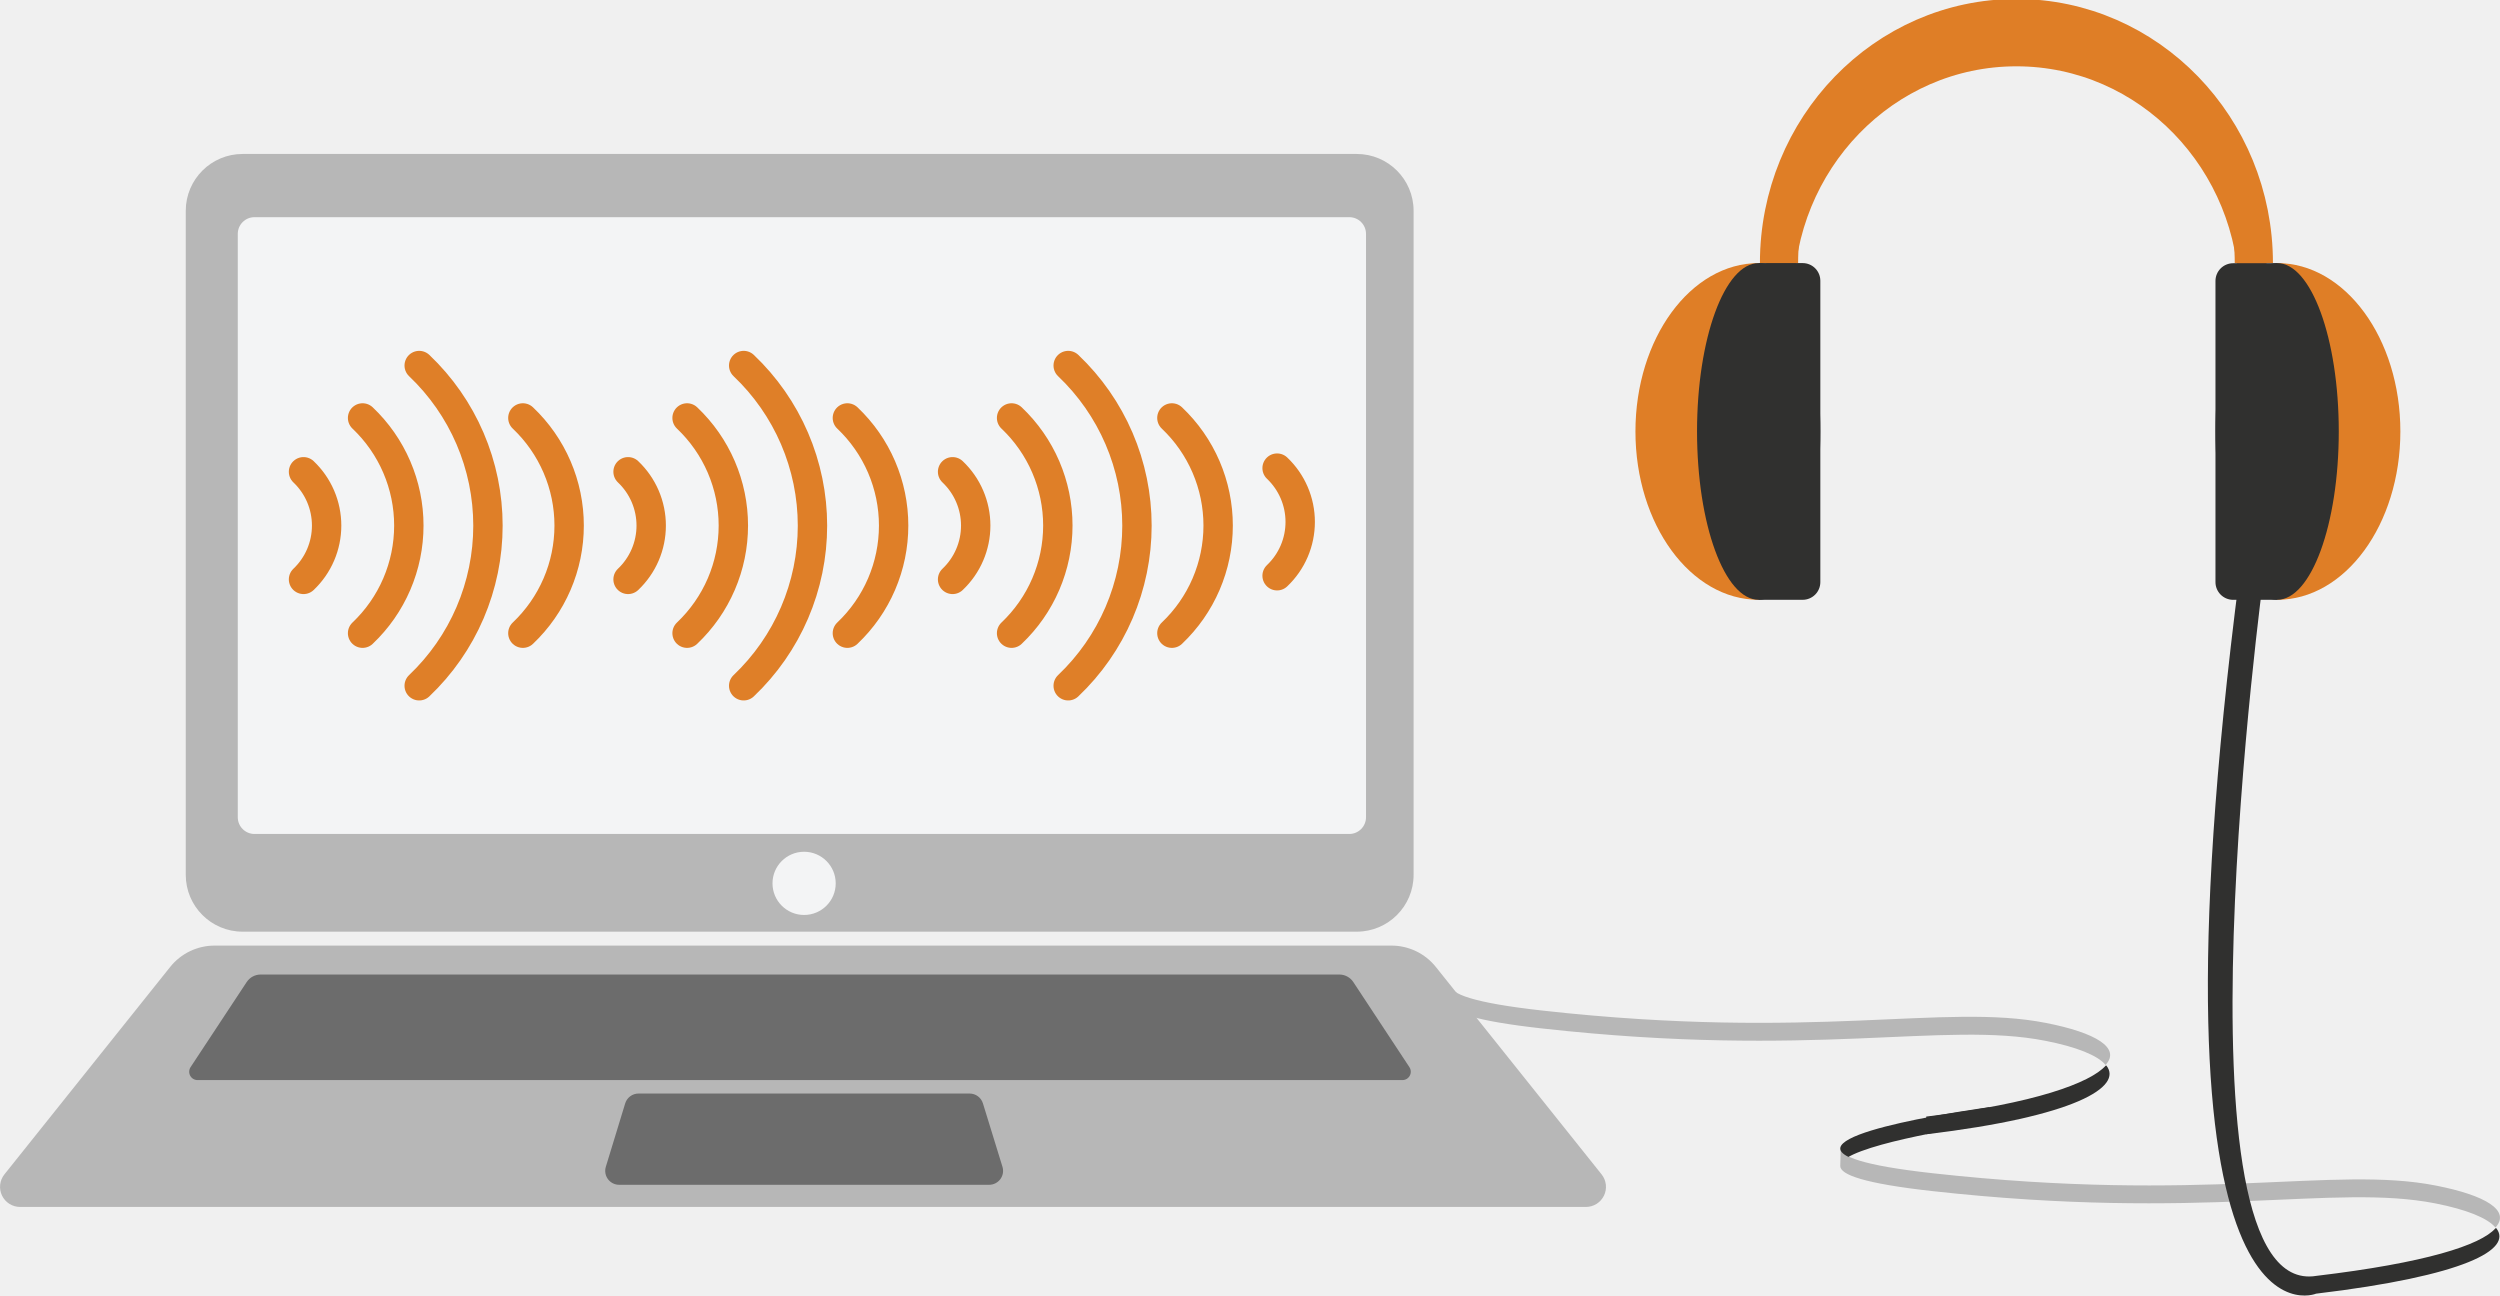
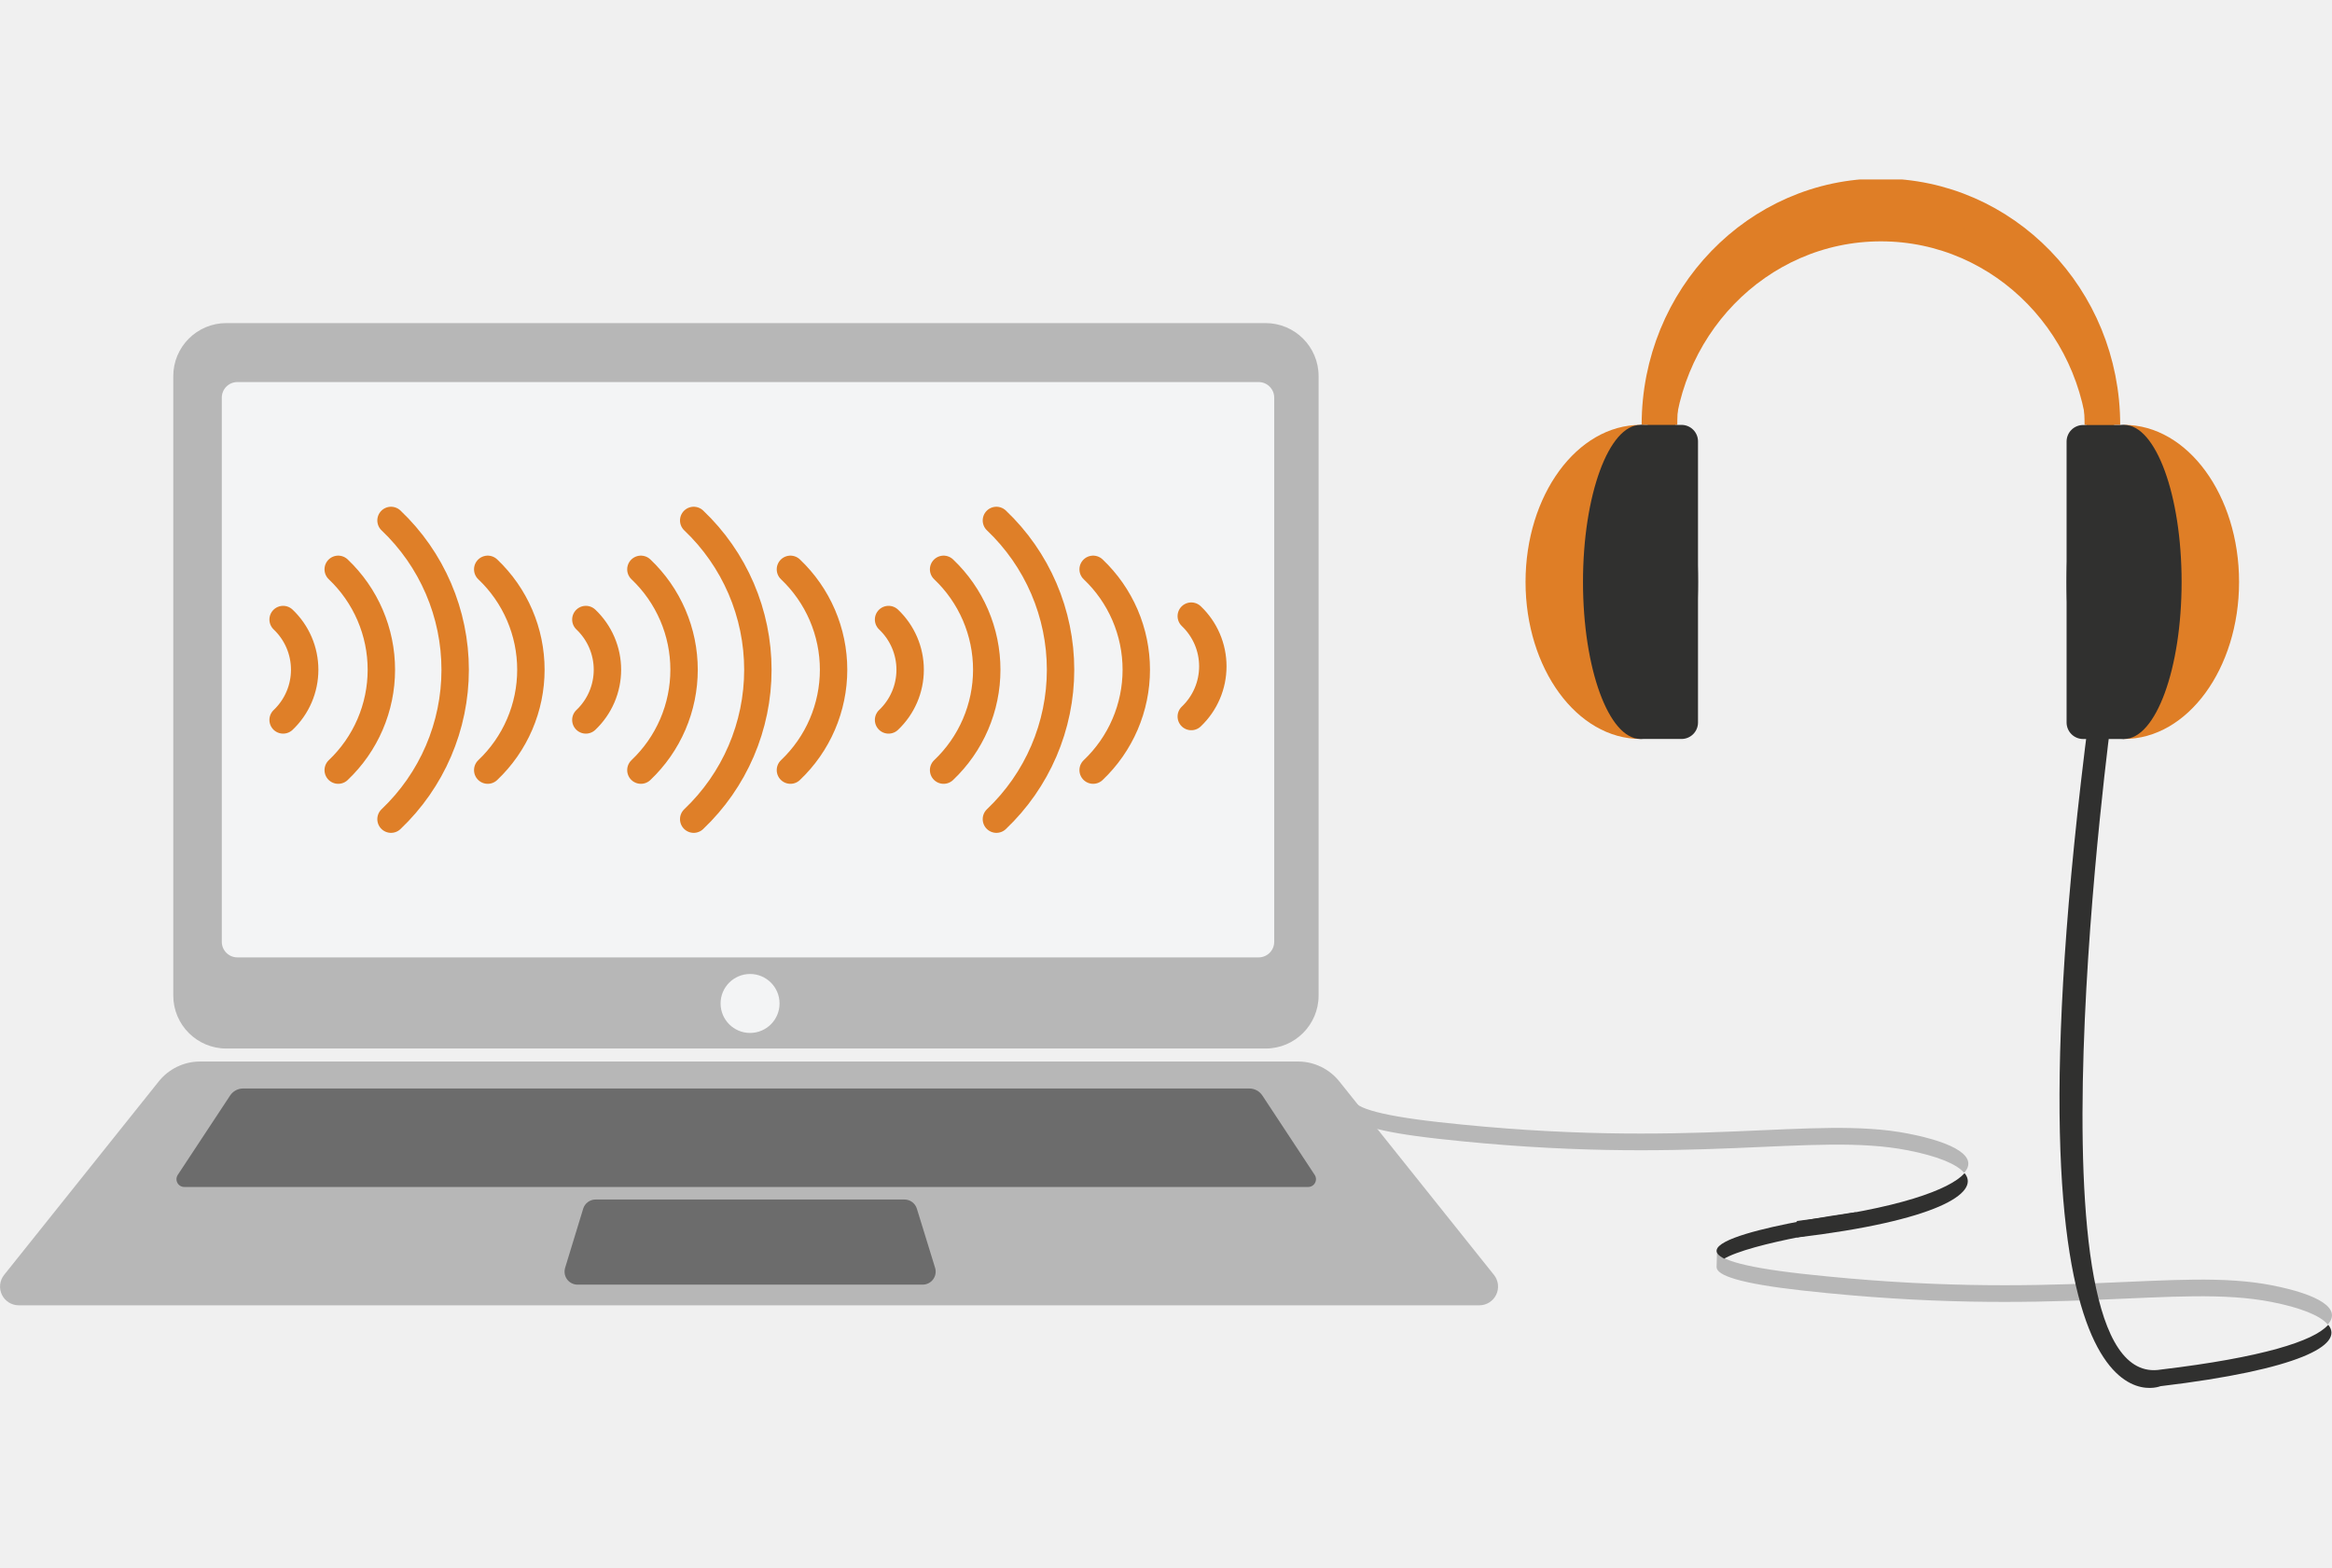
- <svg xmlns="http://www.w3.org/2000/svg" width="851" height="441" viewBox="0 0 851 441" fill="none">
+ <svg xmlns="http://www.w3.org/2000/svg" width="851" height="572" viewBox="0 0 851 441" fill="none">
  <g clip-path="url(#clip0_267_473)">
    <path d="M849.464 417.863C846.763 414.602 839.55 411.711 828.943 409.626C794.317 402.849 750.345 415.74 657.643 405.436C634.638 402.877 626.43 399.891 626.42 396.906L626.601 390.526C626.003 393.597 633.956 396.707 657.795 399.361C750.497 409.655 794.478 396.763 829.085 403.55C846.213 406.906 854.678 412.081 849.464 417.844" fill="#B7B7B7" />
    <path d="M788.535 434.299C825.616 429.882 844.346 423.872 849.465 418.109L849.683 418.024C855.502 425.275 839.085 434.318 788.393 440.365C788.393 440.365 727.407 465.806 762.383 195.405H770.62C770.62 195.405 737.265 442.915 788.535 434.299Z" fill="#30302F" />
    <path d="M629.207 393.806C612.392 385.559 677.255 376.867 677.255 376.867L677.122 382.403C677.122 382.403 638.705 387.863 628.658 394.138" fill="#30302F" />
    <path d="M716.762 362.516C714.061 359.255 706.847 356.364 696.241 354.289C661.634 347.502 617.643 360.393 524.941 350.089C501.936 347.54 493.728 344.544 493.718 341.559L493.898 335.17C493.301 338.241 501.254 341.35 525.093 344.004C617.795 354.308 661.776 341.407 696.383 348.194C713.511 351.549 721.975 356.725 716.762 362.488" fill="#B7B7B7" />
    <path d="M655.691 386.109C706.383 380.061 722.8 369.928 716.98 362.687L716.762 362.762C711.644 368.516 692.762 375.654 655.691 380.08" fill="#30302F" />
    <path d="M461.841 52.408H82.579C71.894 52.408 63.232 61.07 63.232 71.754V297.795C63.232 308.479 71.894 317.141 82.579 317.141H461.841C472.526 317.141 481.187 308.479 481.187 297.795V71.754C481.187 61.07 472.526 52.408 461.841 52.408Z" fill="#B7B7B7" />
    <path d="M459.301 73.926H86.626C83.485 73.926 80.939 76.472 80.939 79.613V278.193C80.939 281.334 83.485 283.881 86.626 283.881H459.301C462.442 283.881 464.989 281.334 464.989 278.193V79.613C464.989 76.472 462.442 73.926 459.301 73.926Z" fill="#F3F4F5" />
    <path d="M473.652 321.881H73.034C70.131 321.88 67.265 322.534 64.65 323.792C62.034 325.051 59.735 326.882 57.925 329.151L1.507 399.749C0.704 400.754 0.201 401.966 0.056 403.244C-0.089 404.523 0.13 405.816 0.688 406.976C1.245 408.135 2.119 409.114 3.208 409.799C4.297 410.484 5.557 410.848 6.844 410.849H539.833C541.12 410.85 542.382 410.487 543.472 409.803C544.562 409.118 545.437 408.14 545.996 406.98C546.555 405.82 546.774 404.526 546.63 403.247C546.485 401.967 545.982 400.755 545.178 399.749L488.761 329.151C486.95 326.882 484.652 325.051 482.036 323.792C479.42 322.534 476.555 321.88 473.652 321.881Z" fill="#B7B7B7" />
    <path d="M330.087 372.241H217.357C216.336 372.239 215.342 372.566 214.522 373.174C213.702 373.782 213.101 374.638 212.807 375.616L206.229 397.161C206.008 397.872 205.958 398.625 206.083 399.359C206.208 400.093 206.504 400.787 206.947 401.385C207.39 401.983 207.968 402.468 208.634 402.802C209.299 403.135 210.034 403.307 210.778 403.303H336.656C337.403 403.311 338.141 403.143 338.81 402.811C339.479 402.48 340.061 401.995 340.507 401.396C340.953 400.798 341.252 400.102 341.378 399.366C341.505 398.63 341.455 397.874 341.234 397.161L334.599 375.616C334.307 374.644 333.711 373.793 332.899 373.185C332.087 372.578 331.101 372.247 330.087 372.241Z" fill="#6C6C6C" />
    <path d="M477.368 367.663H67.299C66.776 367.673 66.261 367.539 65.809 367.275C65.358 367.011 64.987 366.628 64.74 366.167C64.492 365.707 64.376 365.187 64.404 364.665C64.433 364.143 64.605 363.638 64.901 363.208L83.972 334.288C84.489 333.503 85.192 332.858 86.02 332.412C86.847 331.965 87.772 331.73 88.712 331.729H455.927C456.867 331.73 457.792 331.965 458.619 332.412C459.446 332.858 460.149 333.503 460.666 334.288L479.728 363.208C480.022 363.636 480.194 364.136 480.224 364.655C480.254 365.174 480.141 365.691 479.898 366.15C479.654 366.609 479.29 366.993 478.844 367.26C478.398 367.526 477.887 367.666 477.368 367.663Z" fill="#6C6C6C" />
    <path d="M273.717 311.454C279.659 311.454 284.476 306.638 284.476 300.696C284.476 294.754 279.659 289.938 273.717 289.938C267.776 289.938 262.959 294.754 262.959 300.696C262.959 306.638 267.776 311.454 273.717 311.454Z" fill="#F3F4F5" />
    <path d="M598.657 204.173C575.482 204.173 556.705 178.514 556.705 146.864C556.705 115.215 575.482 89.556 598.657 89.556" fill="#DF7E26" />
    <path d="M598.657 204.173C610.247 204.173 619.643 178.515 619.643 146.864C619.643 115.214 610.247 89.556 598.657 89.556C587.067 89.556 577.671 115.214 577.671 146.864C577.671 178.515 587.067 204.173 598.657 204.173Z" fill="#30302F" />
    <path d="M775.132 204.173C798.298 204.173 817.085 178.514 817.085 146.864C817.085 115.215 798.298 89.556 775.132 89.556" fill="#DF7E26" />
    <path d="M605.577 89.556C605.577 43.498 641.757 6.143 686.393 6.143C731.028 6.143 767.208 43.48 767.208 89.556" stroke="#DF7E26" stroke-width="13" stroke-miterlimit="10" />
    <path d="M605.577 100.987C605.577 54.93 641.757 17.574 686.393 17.574C731.028 17.574 767.208 54.911 767.208 100.987" stroke="#DF7E26" stroke-width="10" stroke-miterlimit="10" />
    <path d="M598.657 89.556H613.624C615.22 89.556 616.751 90.19 617.88 91.319C619.009 92.447 619.643 93.978 619.643 95.575V198.154C619.643 199.75 619.009 201.281 617.88 202.41C616.751 203.539 615.22 204.173 613.624 204.173H598.657V89.556Z" fill="#30302F" />
    <path d="M775.132 204.173C786.723 204.173 796.118 178.515 796.118 146.864C796.118 115.214 786.723 89.556 775.132 89.556C763.542 89.556 754.146 115.214 754.146 146.864C754.146 178.515 763.542 204.173 775.132 204.173Z" fill="#30302F" />
    <path d="M775.132 204.183H760.175C758.576 204.183 757.043 203.547 755.912 202.417C754.782 201.286 754.146 199.753 754.146 198.154V95.632C754.146 94.033 754.782 92.499 755.912 91.369C757.043 90.238 758.576 89.603 760.175 89.603H775.132V204.183Z" fill="#30302F" />
    <path d="M142.693 233.434C150.088 226.412 155.977 217.959 160.001 208.589C164.025 199.219 166.1 189.128 166.1 178.931C166.1 168.733 164.025 158.642 160.001 149.272C155.977 139.902 150.088 131.449 142.693 124.428" stroke="#DF7F28" stroke-width="10" stroke-miterlimit="10" stroke-linecap="round" />
    <path d="M177.982 215.539C182.958 210.822 186.922 205.141 189.63 198.843C192.339 192.544 193.736 185.759 193.736 178.903C193.736 172.047 192.339 165.262 189.63 158.963C186.922 152.665 182.958 146.984 177.982 142.268" stroke="#DF7F28" stroke-width="10" stroke-miterlimit="10" stroke-linecap="round" />
    <path d="M123.422 215.539C128.396 210.821 132.358 205.139 135.065 198.841C137.772 192.542 139.168 185.759 139.168 178.903C139.168 172.047 137.772 165.264 135.065 158.965C132.358 152.667 128.396 146.985 123.422 142.268" stroke="#DF7F28" stroke-width="10" stroke-miterlimit="10" stroke-linecap="round" />
    <path d="M103.318 197.225C105.804 194.865 107.783 192.024 109.135 188.875C110.487 185.726 111.185 182.335 111.185 178.908C111.185 175.48 110.487 172.089 109.135 168.94C107.783 165.791 105.804 162.95 103.318 160.59" stroke="#DF7F28" stroke-width="10" stroke-miterlimit="10" stroke-linecap="round" />
    <path d="M253.148 233.434C260.546 226.414 266.437 217.961 270.463 208.591C274.488 199.221 276.564 189.129 276.564 178.931C276.564 168.732 274.488 158.641 270.463 149.271C266.437 139.9 260.546 131.448 253.148 124.428" stroke="#DF7F28" stroke-width="10" stroke-miterlimit="10" stroke-linecap="round" />
    <path d="M288.447 215.539C293.421 210.821 297.383 205.139 300.09 198.841C302.796 192.542 304.193 185.759 304.193 178.903C304.193 172.047 302.796 165.264 300.09 158.965C297.383 152.667 293.421 146.985 288.447 142.268" stroke="#DF7F28" stroke-width="10" stroke-miterlimit="10" stroke-linecap="round" />
    <path d="M233.878 215.539C238.855 210.822 242.818 205.141 245.527 198.843C248.235 192.544 249.632 185.759 249.632 178.903C249.632 172.047 248.235 165.262 245.527 158.963C242.818 152.665 238.855 146.984 233.878 142.268" stroke="#DF7F28" stroke-width="10" stroke-miterlimit="10" stroke-linecap="round" />
    <path d="M213.793 197.225C216.281 194.867 218.262 192.026 219.616 188.877C220.97 185.728 221.668 182.336 221.668 178.908C221.668 175.48 220.97 172.088 219.616 168.938C218.262 165.789 216.281 162.948 213.793 160.59" stroke="#DF7F28" stroke-width="10" stroke-miterlimit="10" stroke-linecap="round" />
    <path d="M363.613 233.434C371.008 226.412 376.897 217.959 380.921 208.589C384.945 199.219 387.021 189.128 387.021 178.931C387.021 168.733 384.945 158.642 380.921 149.272C376.897 139.902 371.008 131.449 363.613 124.428" stroke="#DF7F28" stroke-width="10" stroke-miterlimit="10" stroke-linecap="round" />
    <path d="M398.912 215.539C403.886 210.821 407.847 205.139 410.554 198.841C413.261 192.542 414.657 185.759 414.657 178.903C414.657 172.047 413.261 165.264 410.554 158.965C407.847 152.667 403.886 146.985 398.912 142.268" stroke="#DF7F28" stroke-width="10" stroke-miterlimit="10" stroke-linecap="round" />
    <path d="M344.343 215.539C349.317 210.821 353.279 205.139 355.986 198.841C358.692 192.542 360.089 185.759 360.089 178.903C360.089 172.047 358.692 165.264 355.986 158.965C353.279 152.667 349.317 146.985 344.343 142.268" stroke="#DF7F28" stroke-width="10" stroke-miterlimit="10" stroke-linecap="round" />
    <path d="M324.258 197.225C326.745 194.867 328.727 192.026 330.08 188.877C331.434 185.728 332.133 182.336 332.133 178.908C332.133 175.48 331.434 172.088 330.08 168.938C328.727 165.789 326.745 162.948 324.258 160.59" stroke="#DF7F28" stroke-width="10" stroke-miterlimit="10" stroke-linecap="round" />
    <path d="M434.723 195.983C437.208 193.623 439.187 190.782 440.54 187.633C441.892 184.484 442.589 181.093 442.589 177.665C442.589 174.238 441.892 170.847 440.54 167.698C439.187 164.549 437.208 161.708 434.723 159.348" stroke="#DF7F28" stroke-width="10" stroke-miterlimit="10" stroke-linecap="round" />
    <path d="M708.857 11.441H662.781V14.92H708.857V11.441Z" fill="#DF7E26" />
  </g>
  <defs>
    <clipPath id="clip0_267_473">
-       <rect width="851" height="441" fill="white" />
+       <rect width="851" height="572" fill="white" />
    </clipPath>
  </defs>
</svg>
